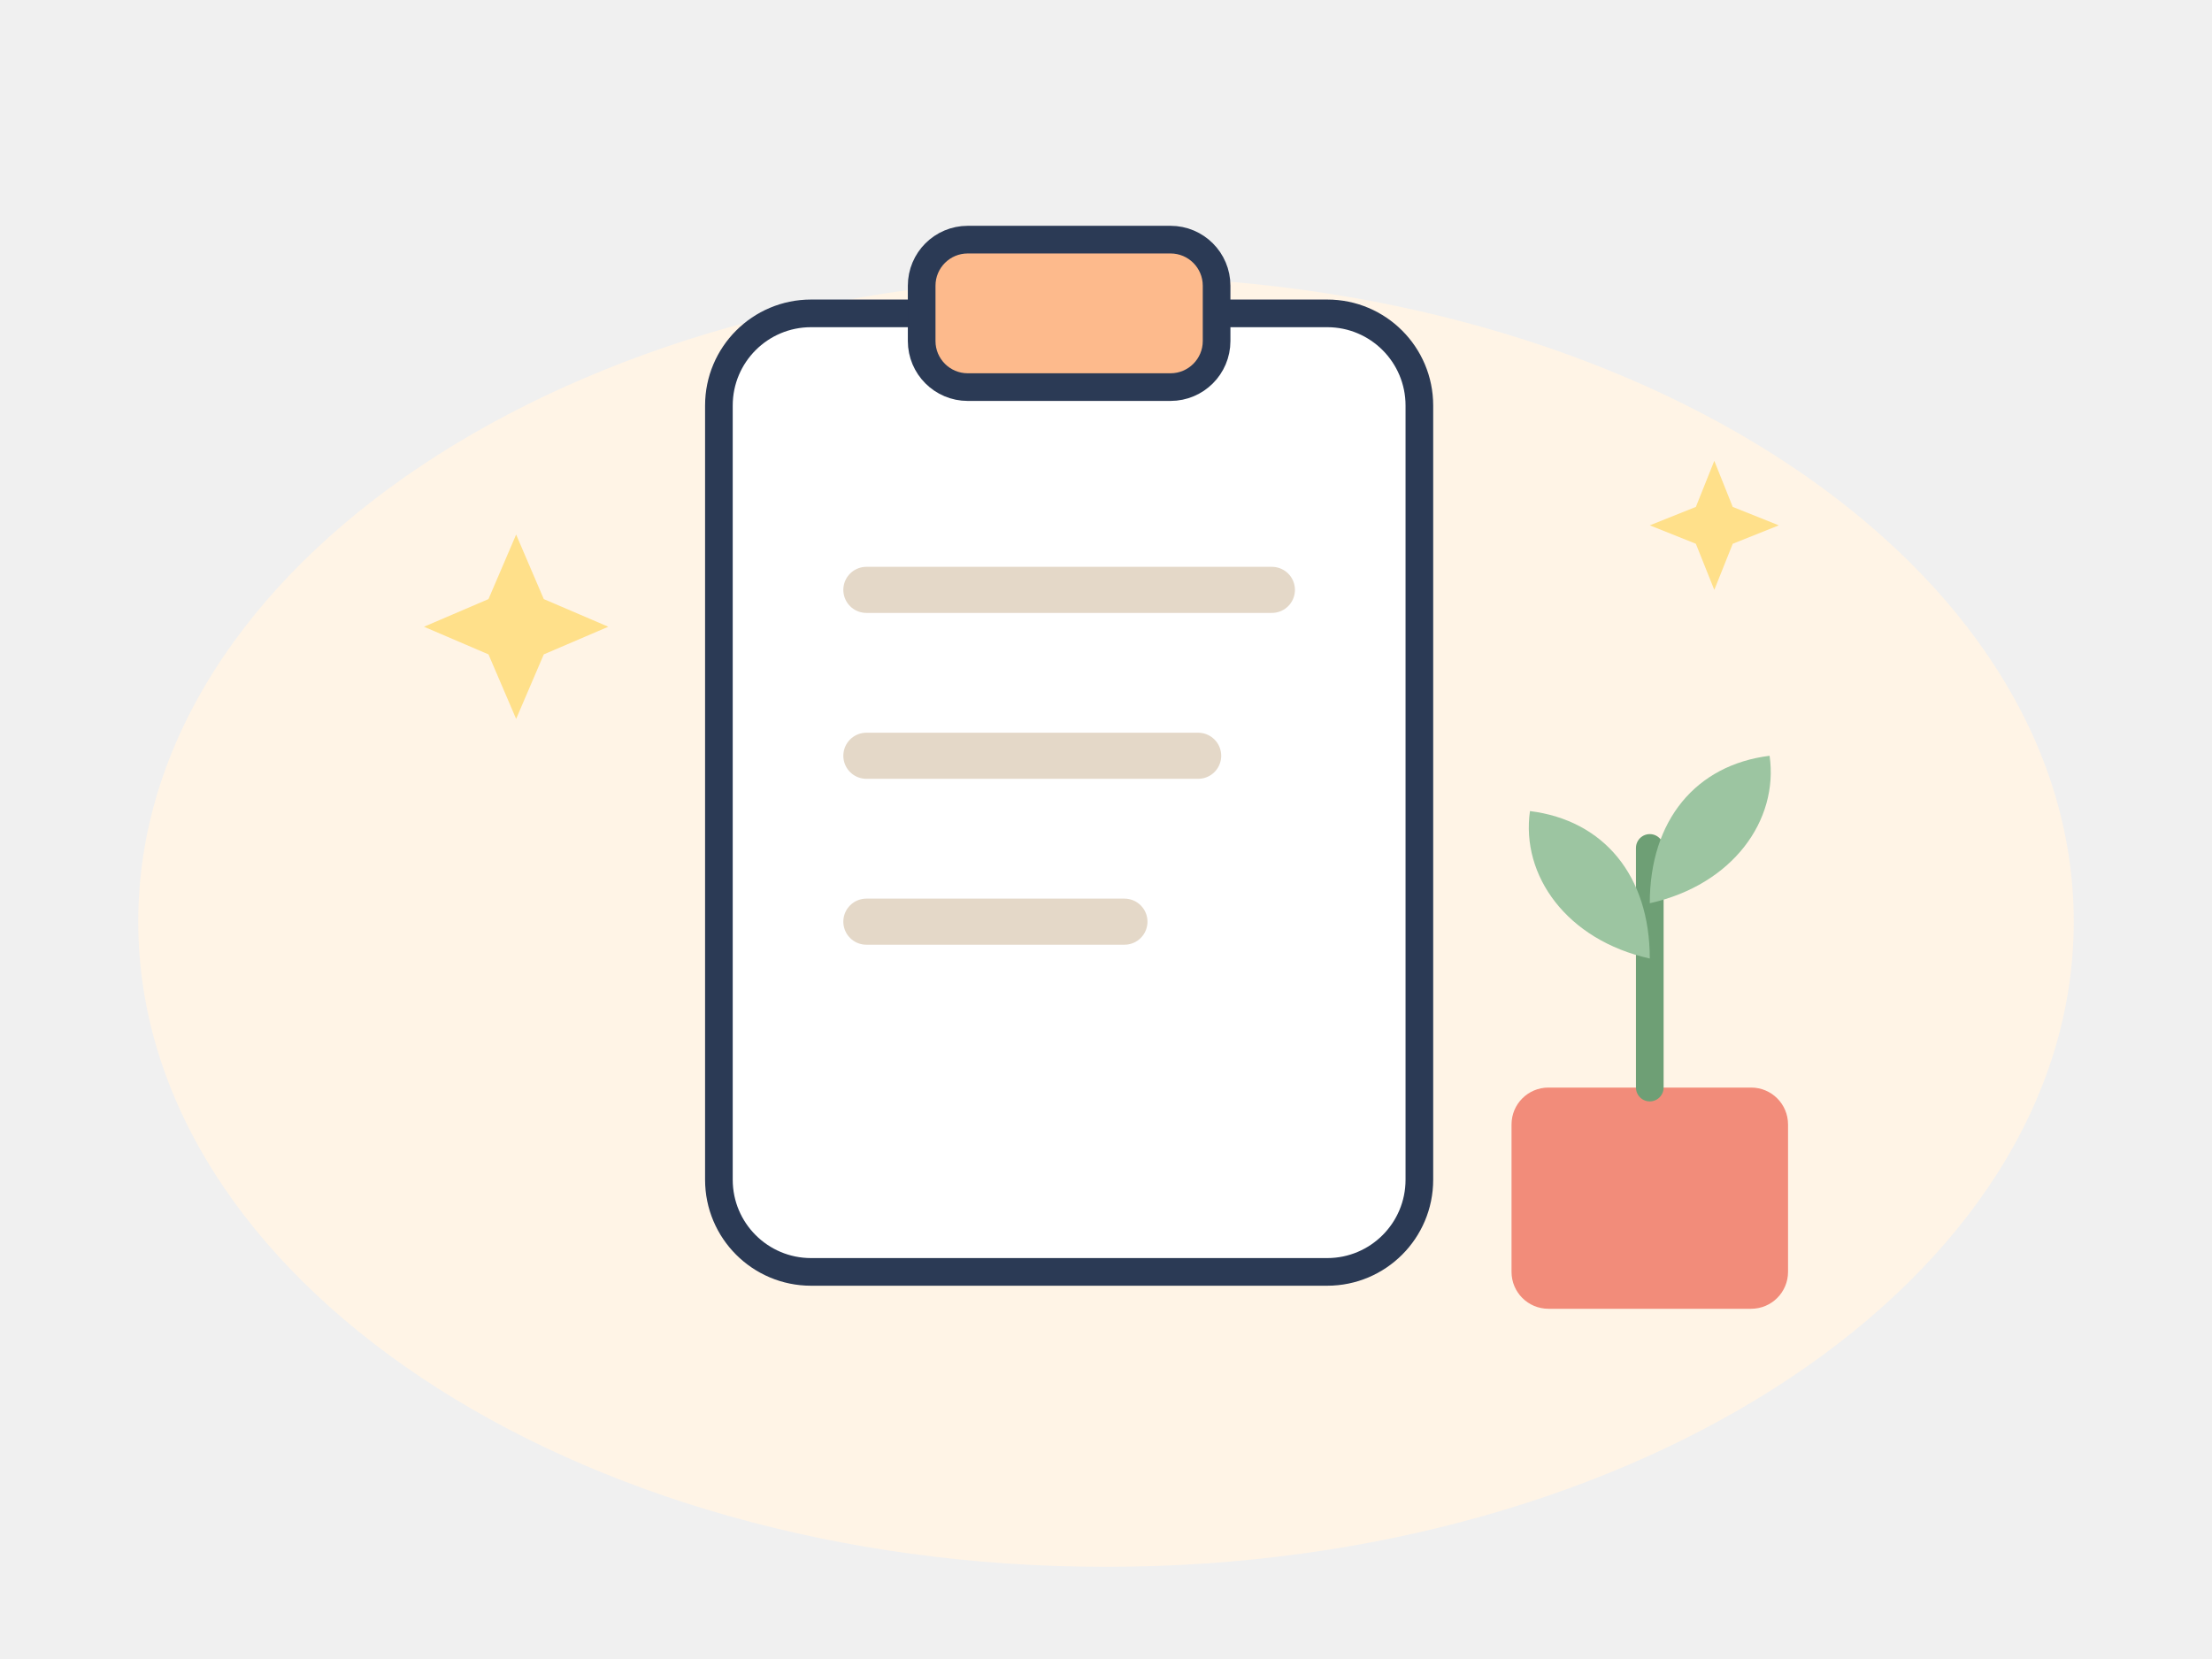
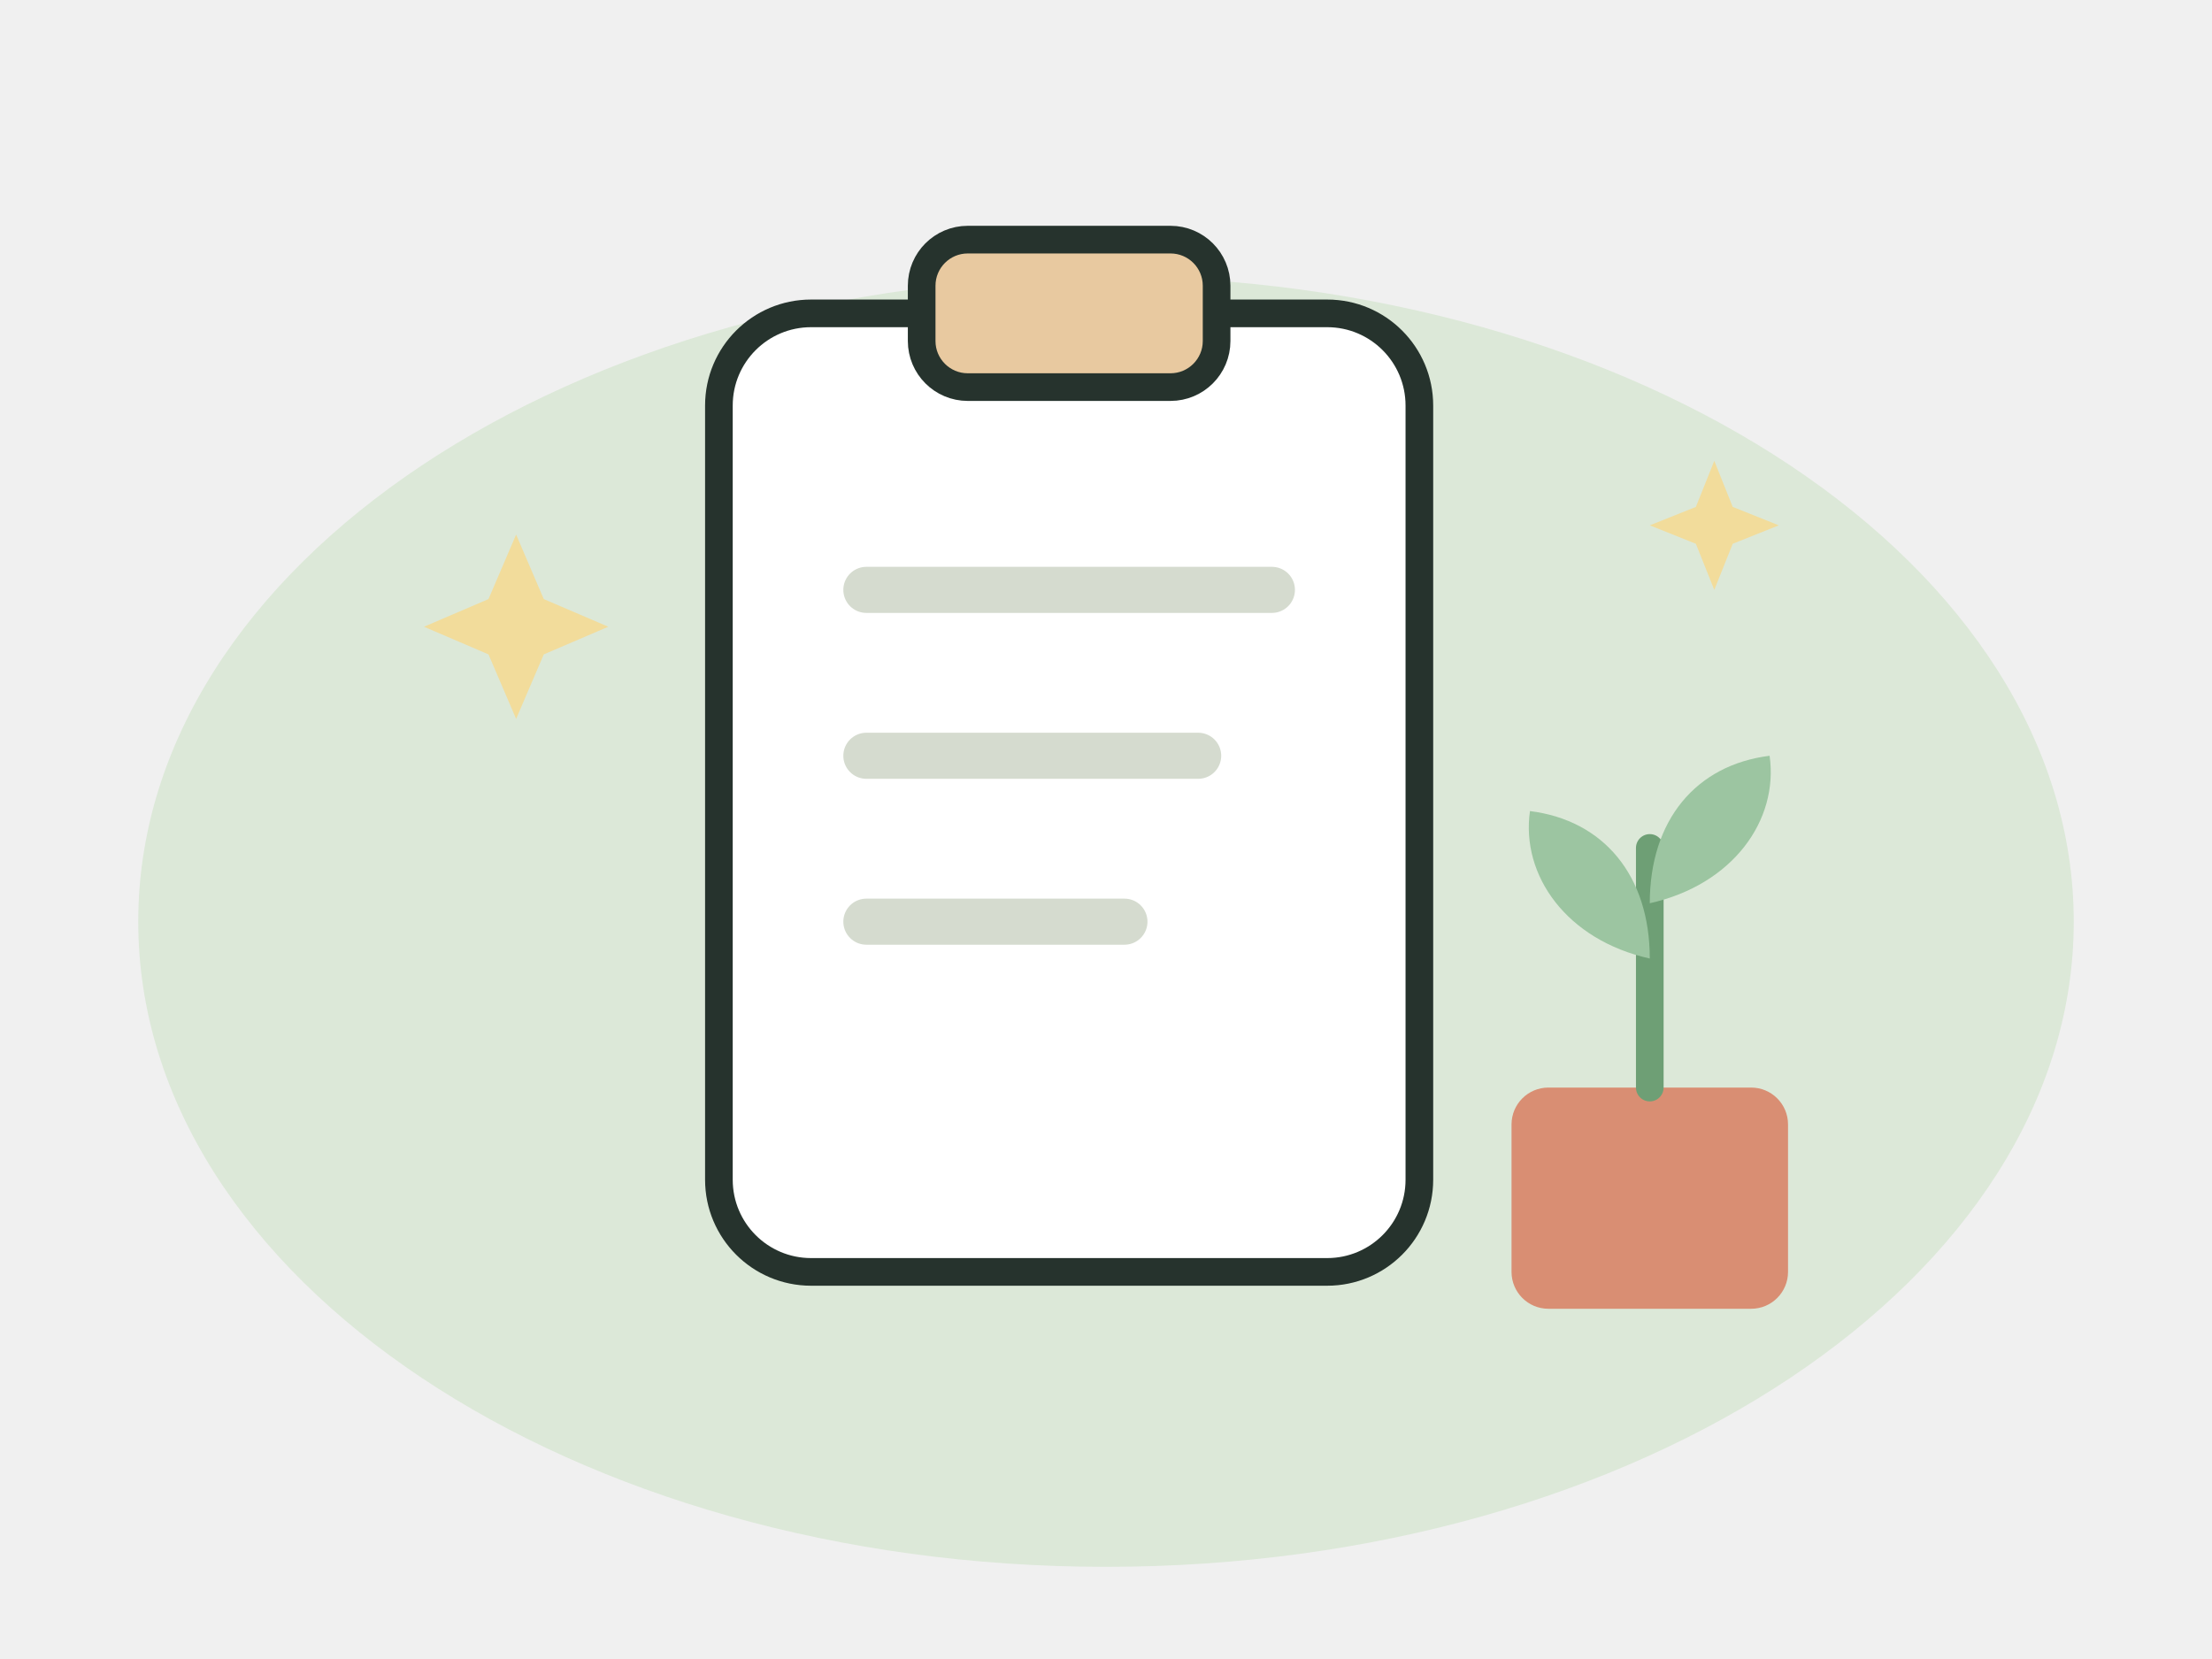
<svg xmlns="http://www.w3.org/2000/svg" viewBox="0 0 240 180" role="img" aria-labelledby="title">
-   <ellipse cx="120" cy="100" rx="105" ry="70" fill="#FFF4E6" />
-   <rect x="78" y="34" width="76" height="104" rx="10" fill="#FFFFFF" stroke="#2B3A55" stroke-width="3" />
-   <rect x="100" y="26" width="32" height="16" rx="5" fill="#FDBA8C" stroke="#2B3A55" stroke-width="3" />
-   <g stroke="#E4D8C8" stroke-width="5" stroke-linecap="round">
+   <ellipse cx="120" cy="100" rx="105" ry="70" fill="#dce8d8" />
+   <rect x="78" y="34" width="76" height="104" rx="10" fill="#FFFFFF" stroke="#26332d" stroke-width="3" />
+   <rect x="100" y="26" width="32" height="16" rx="5" fill="#e8c9a0" stroke="#26332d" stroke-width="3" />
+   <g stroke="#d5dbcf" stroke-width="5" stroke-linecap="round">
    <line x1="94" y1="64" x2="138" y2="64" />
    <line x1="94" y1="82" x2="130" y2="82" />
    <line x1="94" y1="100" x2="122" y2="100" />
  </g>
-   <rect x="164" y="118" width="30" height="24" rx="4" fill="#F28C7A" />
+   <rect x="164" y="118" width="30" height="24" rx="4" fill="#d98e73" />
  <path d="M179 118 C179 104 179 98 179 92" stroke="#6E9F75" stroke-width="3" fill="none" stroke-linecap="round" />
  <path d="M179 104 C170 102 165 95 166 88 C174 89 179 95 179 104 Z" fill="#9CC5A1" />
  <path d="M179 98 C188 96 193 89 192 82 C184 83 179 89 179 98 Z" fill="#9CC5A1" />
-   <g fill="#FFE08A">
+   <g fill="#f2dc9b">
    <path d="M56 58 l3 7 7 3 -7 3 -3 7 -3 -7 -7 -3 7 -3 Z" />
    <path d="M186 50 l2 5 5 2 -5 2 -2 5 -2 -5 -5 -2 5 -2 Z" />
  </g>
</svg>
